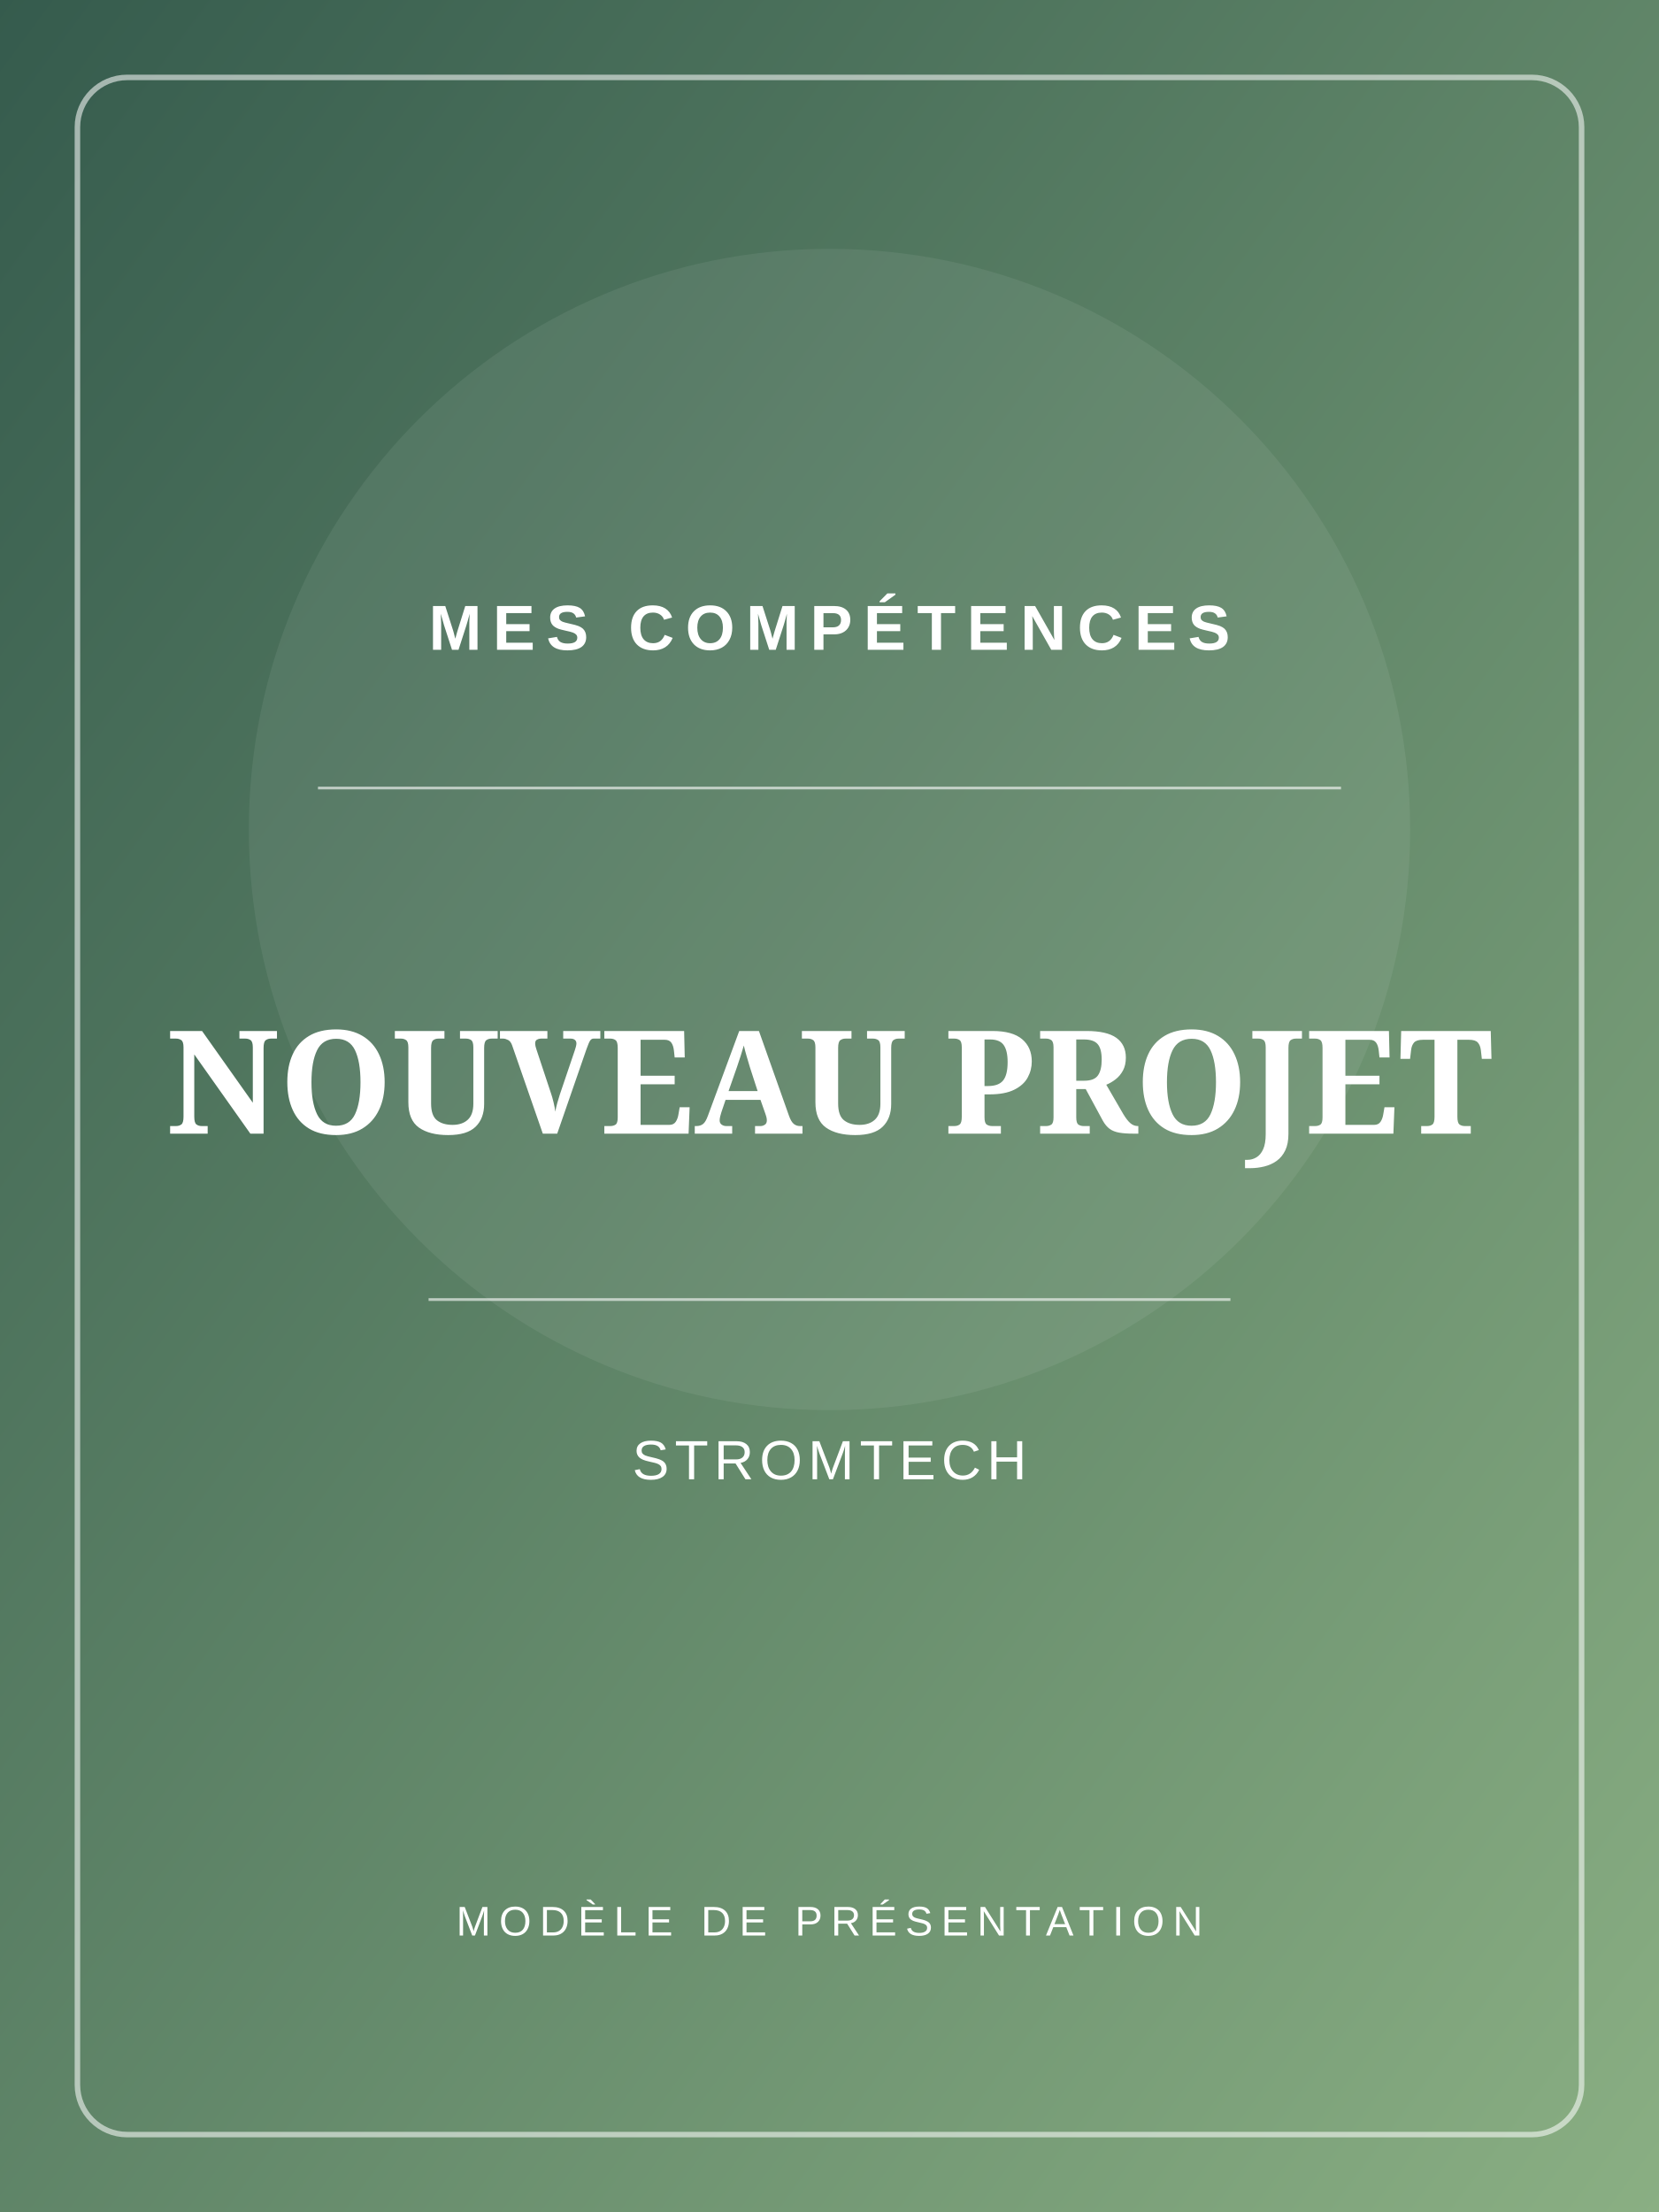
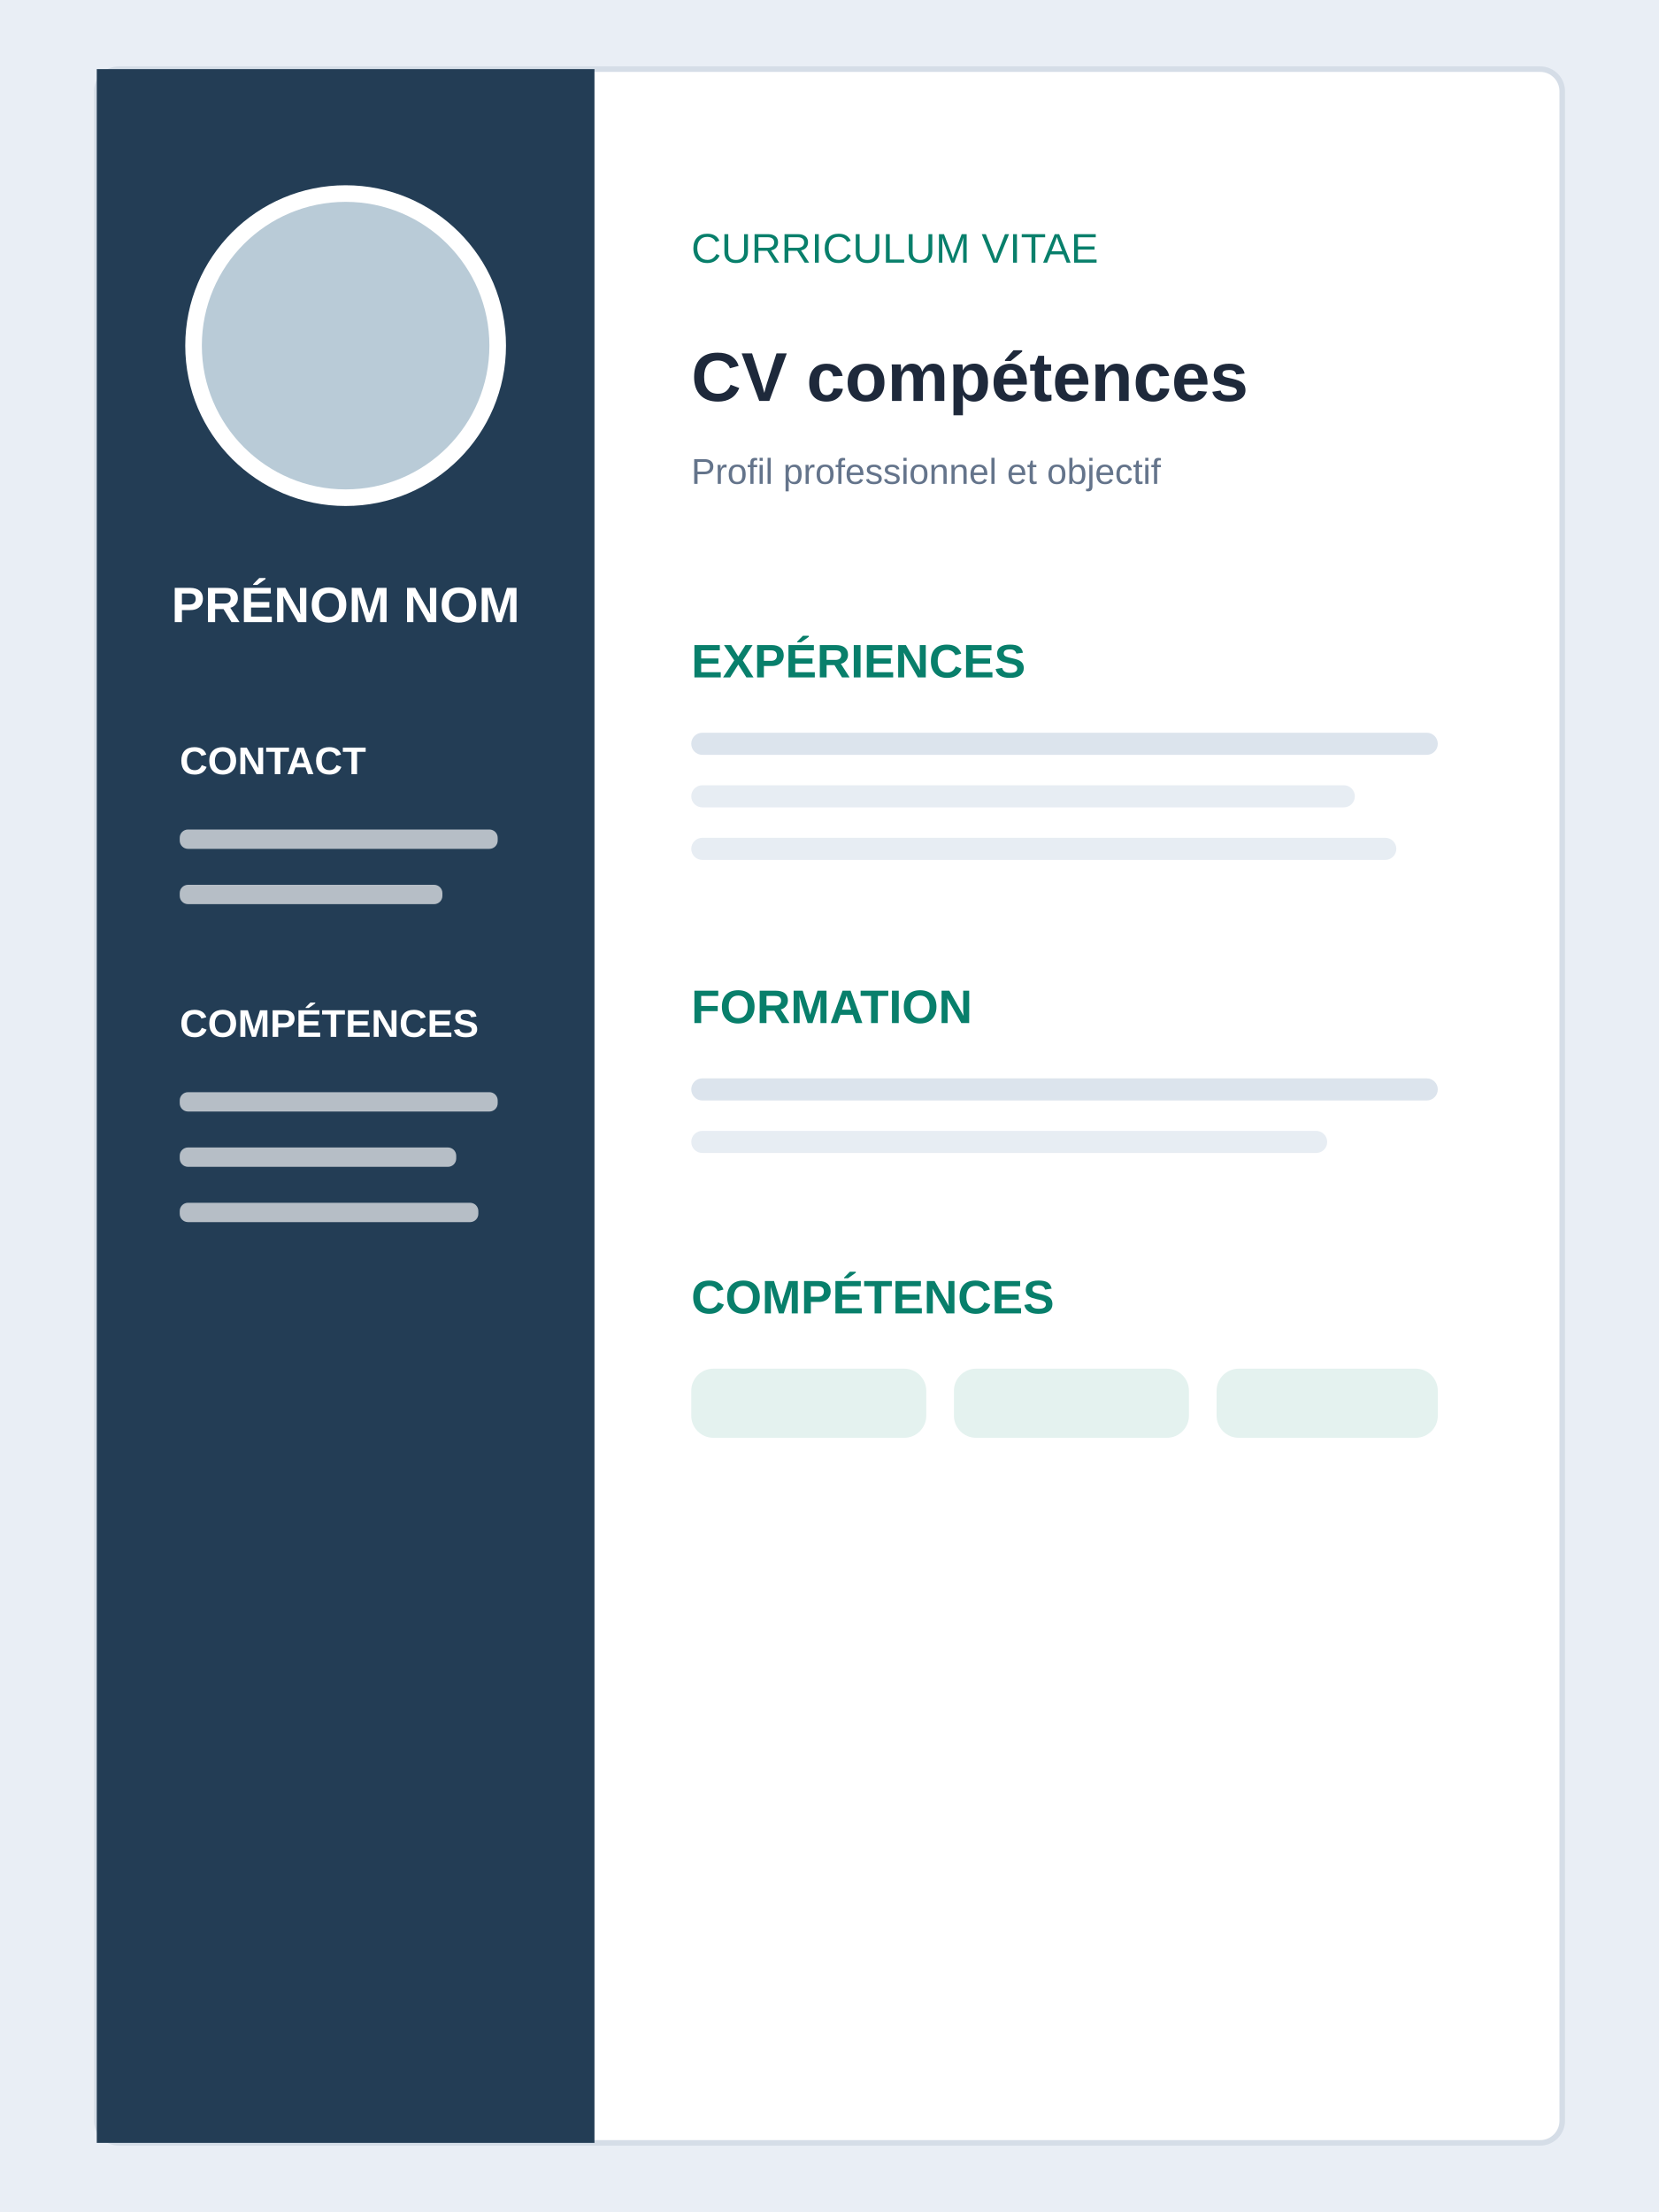
<svg xmlns="http://www.w3.org/2000/svg" width="600" height="800" viewBox="0 0 600 800">
-   <defs>
-     <linearGradient id="g" x1="0" y1="0" x2="1" y2="1">
-       <stop stop-color="#355b4d" />
-       <stop offset="1" stop-color="#8aaf83" />
-     </linearGradient>
-   </defs>
-   <rect width="600" height="800" fill="url(#g)" />
-   <rect x="28" y="28" width="544" height="744" rx="18" fill="none" stroke="#fff" stroke-opacity=".55" stroke-width="2" />
-   <circle cx="300" cy="300" r="210" fill="#fff" opacity=".07" />
-   <text x="300" y="235" text-anchor="middle" fill="#fff" font-family="Arial,sans-serif" font-size="23" font-weight="700" letter-spacing="4">MES COMPÉTENCES</text>
-   <path d="M115 285H485" stroke="#fff" stroke-opacity=".6" />
-   <text x="300" y="410" text-anchor="middle" fill="#fff" font-family="Georgia,serif" font-size="52" font-weight="700">NOUVEAU PROJET</text>
-   <path d="M155 470H445" stroke="#fff" stroke-opacity=".6" />
-   <text x="300" y="535" text-anchor="middle" fill="#fff" font-family="Arial,sans-serif" font-size="20" letter-spacing="2">STROMTECH</text>
-   <text x="300" y="700" text-anchor="middle" fill="#fff" font-family="Arial,sans-serif" font-size="15" letter-spacing="3">MODÈLE DE PRÉSENTATION</text>
+   <rect width="600" height="800" fill="#e9eef5" />
+   <rect x="35" y="25" width="530" height="750" rx="8" fill="#fff" stroke="#d5dde7" stroke-width="2" />
+   <rect x="35" y="25" width="180" height="750" fill="#233d55" />
+   <circle cx="125" cy="125" r="55" fill="#b9cbd7" stroke="#fff" stroke-width="6" />
+   <text x="125" y="225" text-anchor="middle" font-family="Arial" font-size="18" font-weight="bold" fill="#fff">PRÉNOM NOM</text>
+   <text x="65" y="280" font-family="Arial" font-size="14" font-weight="bold" fill="#fff">CONTACT</text>
+   <rect x="65" y="300" width="115" height="7" rx="3" fill="#ffffffaa" />
+   <rect x="65" y="320" width="95" height="7" rx="3" fill="#ffffffaa" />
+   <text x="65" y="375" font-family="Arial" font-size="14" font-weight="bold" fill="#fff">COMPÉTENCES</text>
+   <rect x="65" y="395" width="115" height="7" rx="3" fill="#ffffffaa" />
+   <rect x="65" y="415" width="100" height="7" rx="3" fill="#ffffffaa" />
+   <rect x="65" y="435" width="108" height="7" rx="3" fill="#ffffffaa" />
+   <text x="250" y="95" font-family="Arial" font-size="15" fill="#087f6b">CURRICULUM VITAE</text>
+   <text x="250" y="145" font-family="Arial" font-size="25" font-weight="bold" fill="#1e293b">CV compétences</text>
+   <text x="250" y="175" font-family="Arial" font-size="13" fill="#64748b">Profil professionnel et objectif</text>
+   <text x="250" y="245" font-family="Arial" font-size="17" font-weight="bold" fill="#087f6b">EXPÉRIENCES</text>
+   <rect x="250" y="265" width="270" height="8" rx="4" fill="#dce4ed" />
+   <rect x="250" y="284" width="240" height="8" rx="4" fill="#e7edf3" />
+   <rect x="250" y="303" width="255" height="8" rx="4" fill="#e7edf3" />
+   <text x="250" y="370" font-family="Arial" font-size="17" font-weight="bold" fill="#087f6b">FORMATION</text>
+   <rect x="250" y="390" width="270" height="8" rx="4" fill="#dce4ed" />
+   <rect x="250" y="409" width="230" height="8" rx="4" fill="#e7edf3" />
+   <text x="250" y="475" font-family="Arial" font-size="17" font-weight="bold" fill="#087f6b">COMPÉTENCES</text>
+   <rect x="250" y="495" width="85" height="25" rx="8" fill="#e4f2ef" />
+   <rect x="345" y="495" width="85" height="25" rx="8" fill="#e4f2ef" />
+   <rect x="440" y="495" width="80" height="25" rx="8" fill="#e4f2ef" />
</svg>
